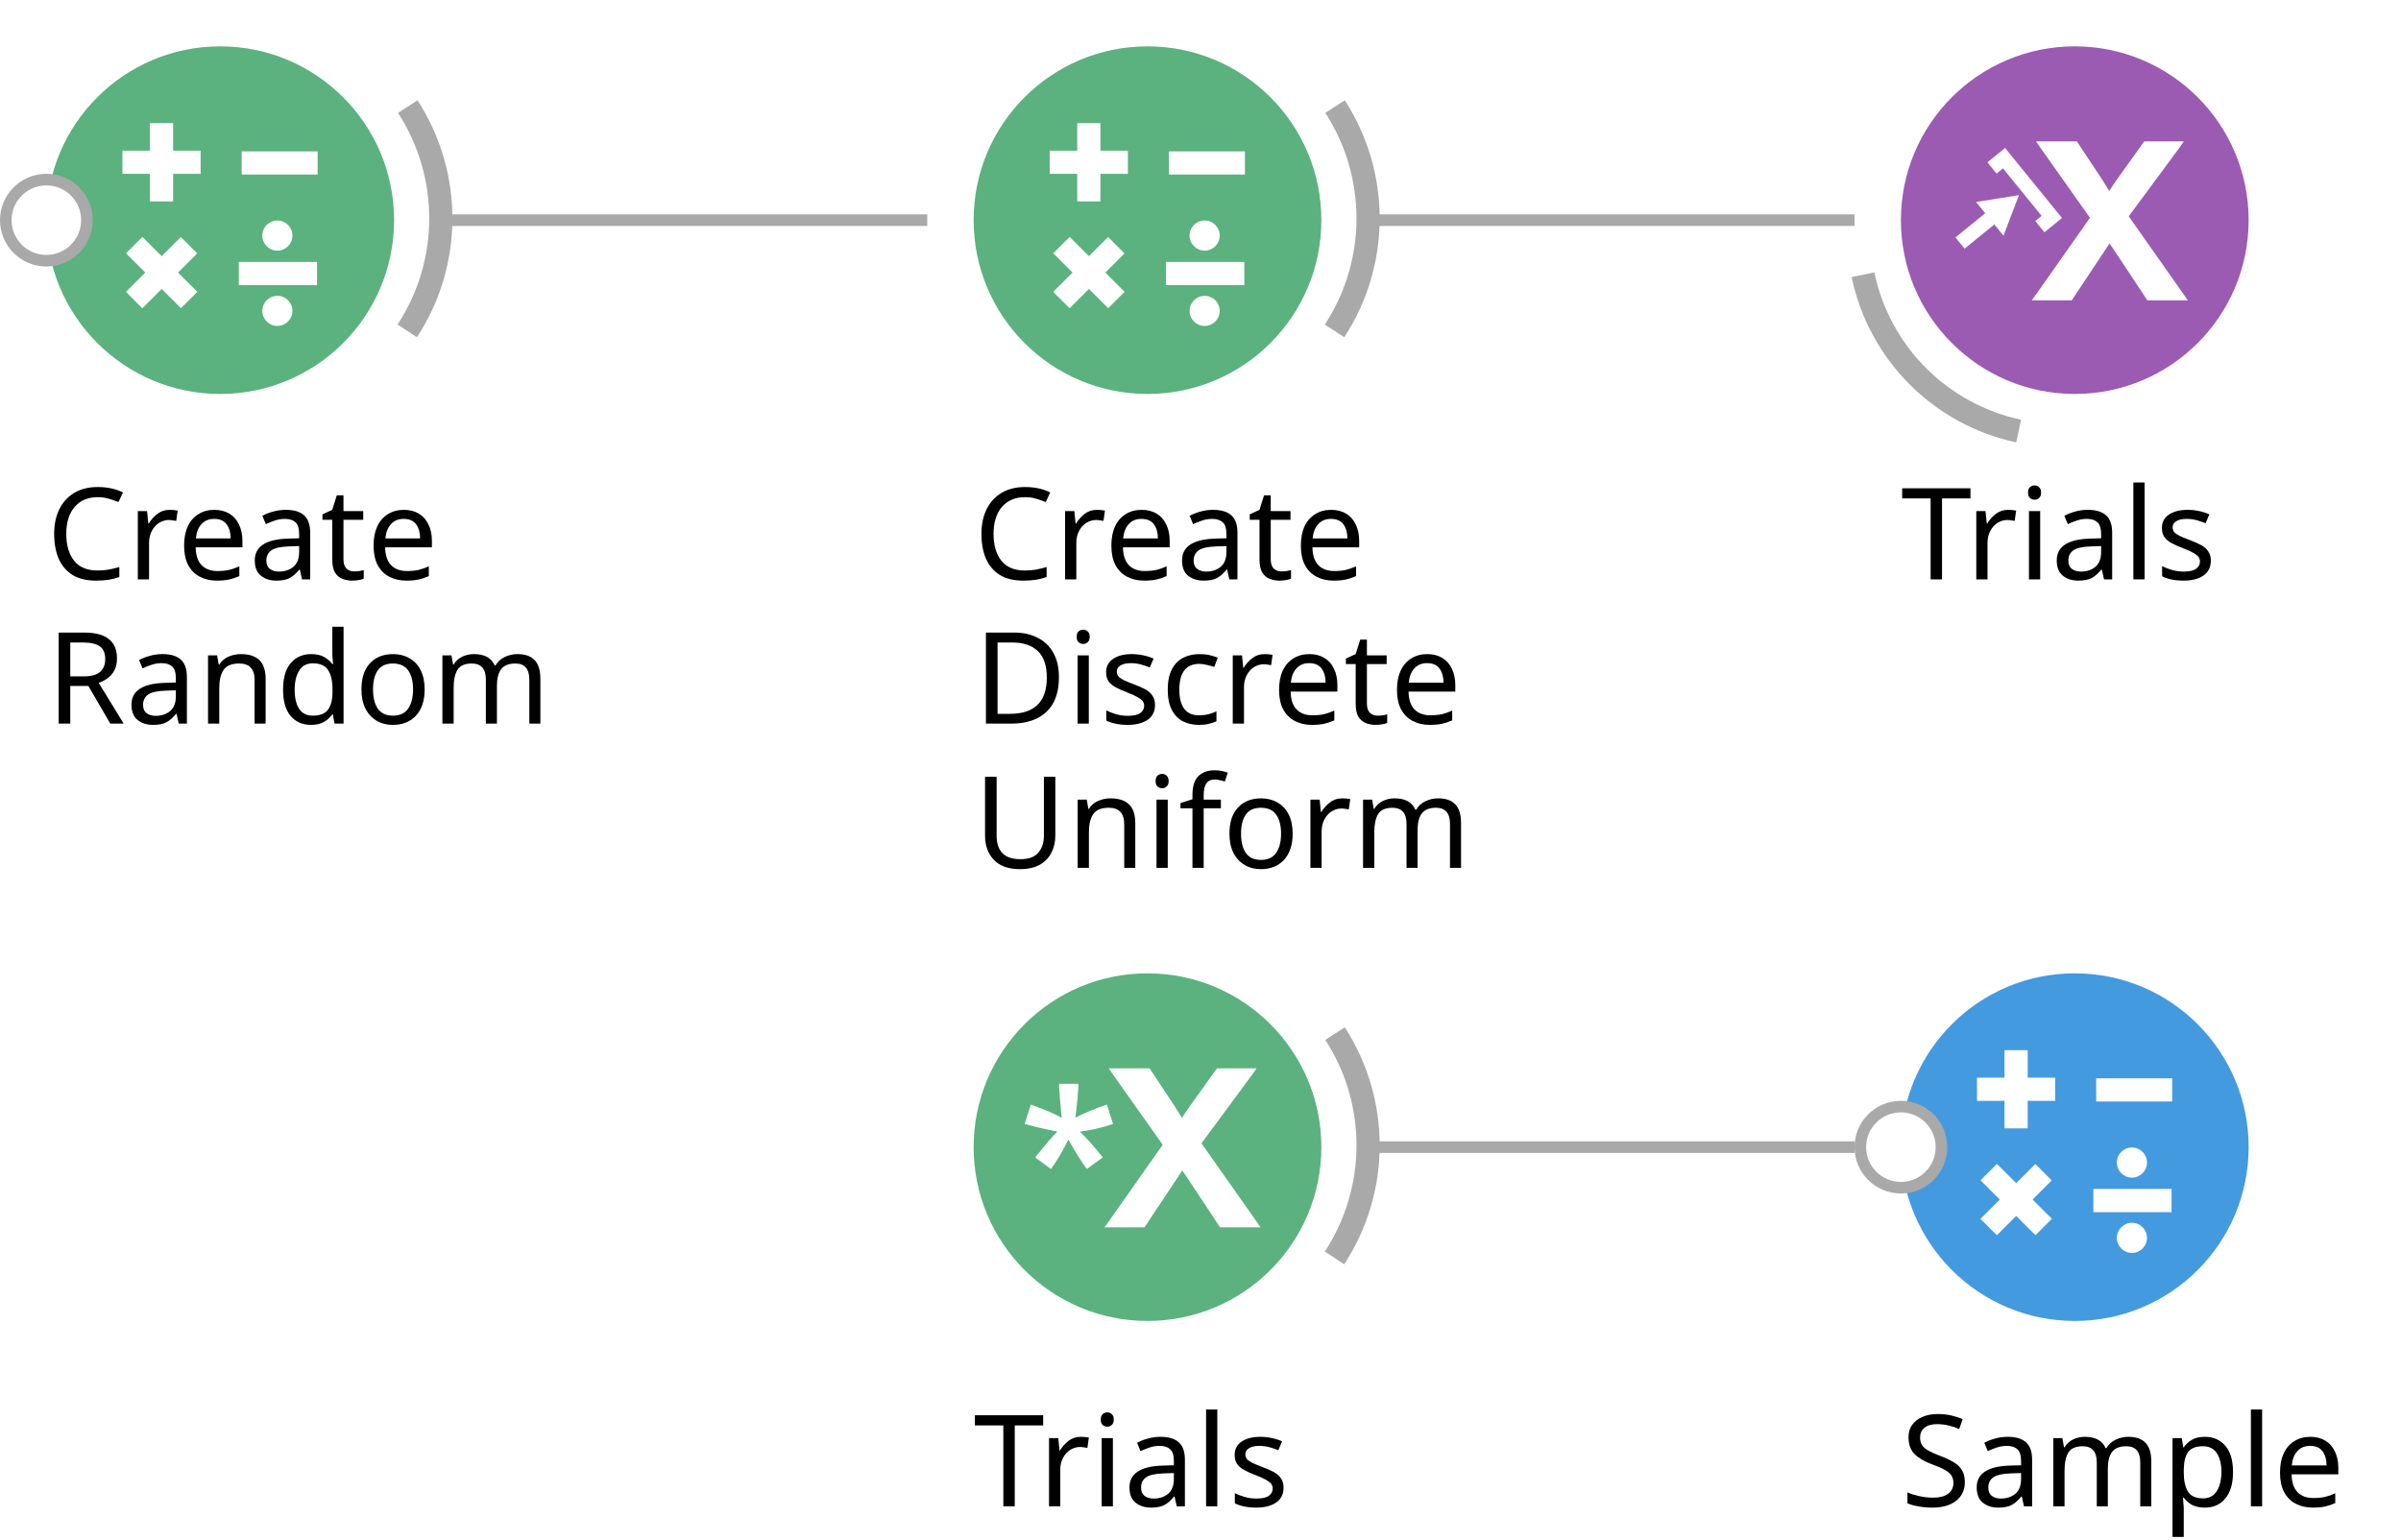
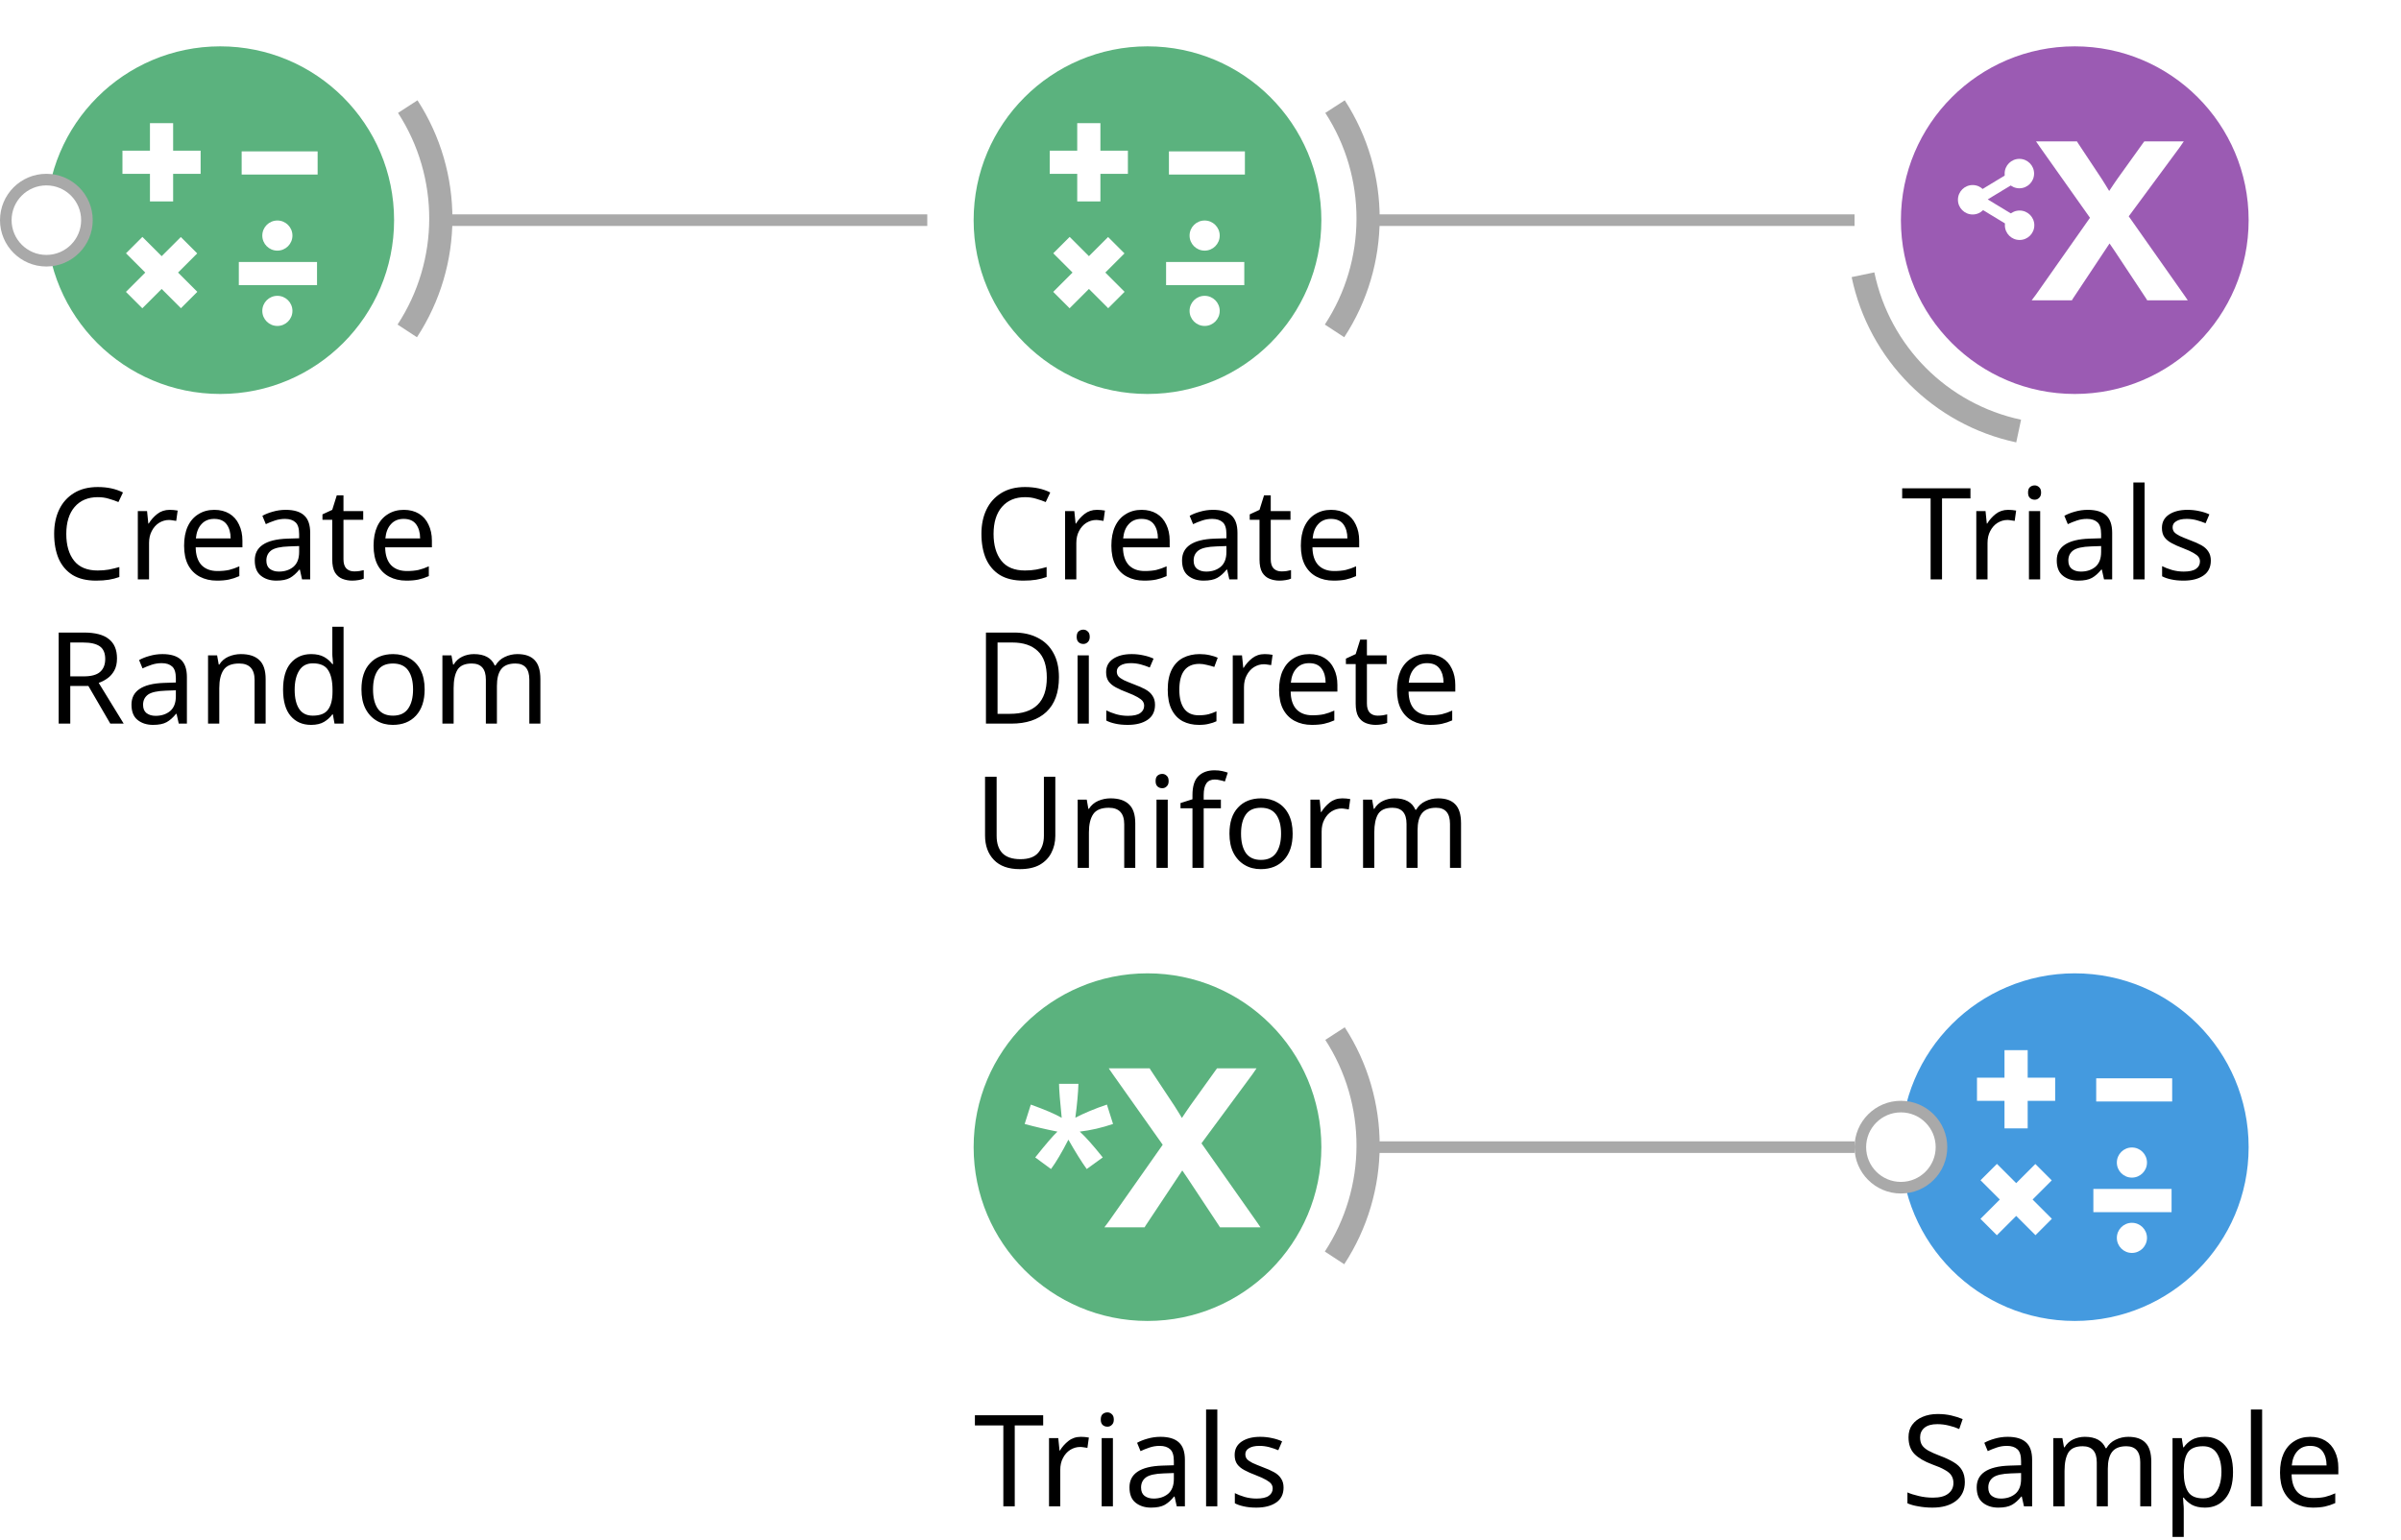
<svg xmlns="http://www.w3.org/2000/svg" width="207.145" height="132.825" id="SvgGdi_output">
  <style>text { fill: #000; } @media (prefers-color-scheme: dark) { text { fill: #eee; } }</style>
  <rect id="background" height="100.00%" style="fill:none;" width="100.00%" y="0.00" x="0.00" />
  <g style="shape-rendering:auto;" id="root_group">
    <line y1="19.00" style="stroke:rgb(169,169,169);fill:none;stroke-linecap:butt;stroke-miterlimit:9;opacity:1;stroke-width:1;stroke-linejoin:miter;" id="2" x2="160.00" y2="19.00" x1="118.00" />
    <line y1="99.00" style="stroke:rgb(169,169,169);fill:none;stroke-linecap:butt;stroke-miterlimit:9;opacity:1;stroke-width:1;stroke-linejoin:miter;" id="3" x2="160.00" y2="99.00" x1="118.00" />
    <line y1="19.00" style="stroke:rgb(169,169,169);fill:none;stroke-linecap:butt;stroke-miterlimit:9;opacity:1;stroke-width:1;stroke-linejoin:miter;" id="4" x2="80.00" y2="19.00" x1="38.00" />
    <path style="stroke:rgb(169,169,169);fill:none;stroke-linecap:butt;stroke-miterlimit:9;opacity:1;stroke-width:2;stroke-linejoin:miter;" transform="matrix(1.00 0.00 0.00 1.00 164.00 4.00 ) " id="38" d="M 10.158 33.2 C 3.405 31.759 -1.861 26.469 -3.271 19.71 " />
    <ellipse id="39" cy="15.00" cx="15.00" transform="matrix(1.00 0.00 0.00 1.00 164.00 4.00 ) " rx="15.00" ry="15.00" style="stroke:none;opacity:1;fill:rgb(155,91,179);" />
-     <path d="M 11.656 8.2 12 8.7 16.312 14.794 11.656 21.419 11.281 21.919 14.75 21.919 14.844 21.762 18 17.012 18.469 17.7 21.156 21.762 21.25 21.919 24.75 21.919 24.406 21.419 19.656 14.669 24.062 8.7 24.406 8.2 21 8.2 20.906 8.325 18.687 11.419 C 18.463 11.729 18.223 12.106 17.968 12.481 17.77 12.155 17.587 11.842 17.312 11.419 L 15.281 8.356 15.187 8.2 11.656 8.2 z " style="stroke:none;fill-rule:evenodd;opacity:1;fill:rgb(255,255,255);" transform="matrix(1.00 0.00 0.00 1.00 164.00 4.00 ) " id="45" />
-     <path style="stroke:rgb(255,255,255);fill:none;stroke-linecap:butt;stroke-miterlimit:9;opacity:1;stroke-width:1.25;stroke-linejoin:miter;" transform="matrix(1.00 0.00 0.00 1.00 164.00 4.00 ) " id="46" d="M 7.859 10.494 8.895 9.651 13.019 14.722 11.989 15.56 " />
-     <path style="stroke:rgb(255,255,255);fill:none;stroke-linecap:butt;stroke-miterlimit:9;opacity:1;stroke-width:1.25;stroke-linejoin:miter;" transform="matrix(1.00 0.00 0.00 1.00 164.00 4.00 ) " id="47" d="M 5.1 16.975 7.688 14.871 " />
-     <path style="stroke:none;fill-rule:evenodd;opacity:1;fill:rgb(255,255,255);" transform="matrix(1.00 0.00 0.00 1.00 164.00 4.00 ) " id="48" d="M 8.85 16.342 6.485 13.434 10.186 12.839 9.518 14.591 z " />
-     <text id="49" transform="matrix(1.00 0.00 0.00 1.00 0.00 0.00 ) " x="164.00px" y="39.00px" style="stroke:none;clip-path:url(#51_text_clipper);font-family:Microsoft Sans Serif;font-size:8.25pt;opacity:1;">
-       <tspan dy="8.25pt" id="53">Trials</tspan>
+     <path d="M 11.656 8.2 12 8.7 16.312 14.794 11.656 21.419 11.281 21.919 14.75 21.919 14.844 21.762 18 17.012 18.469 17.7 21.156 21.762 21.25 21.919 24.75 21.919 24.406 21.419 19.656 14.669 24.062 8.7 24.406 8.2 21 8.2 20.906 8.325 18.687 11.419 C 18.463 11.729 18.223 12.106 17.968 12.481 17.77 12.155 17.587 11.842 17.312 11.419 L 15.281 8.356 15.187 8.2 11.656 8.2 z " style="stroke:none;fill-rule:evenodd;opacity:1;fill:rgb(255,255,255);" transform="matrix(1.00 0.00 0.00 1.00 164.00 4.00 ) " id="47" />
+     <path transform="matrix(1.00 0.00 0.00 1.00 164.00 4.00 ) " id="48" d="M 9.416 11.456 6.524 13.209 9.436 14.974 " style="stroke:rgb(255,255,255);fill:none;stroke-linecap:butt;stroke-miterlimit:9;opacity:1;stroke-width:1;stroke-linejoin:miter;" />
+     <ellipse id="49" cy="10.98" cx="10.22" transform="matrix(1.00 0.00 0.00 1.00 164.00 4.00 ) " rx="1.27" ry="1.27" style="stroke:none;opacity:1;fill:rgb(255,255,255);" />
+     <ellipse id="50" cy="15.44" cx="10.24" transform="matrix(1.00 0.00 0.00 1.00 164.00 4.00 ) " rx="1.27" ry="1.27" style="stroke:none;opacity:1;fill:rgb(255,255,255);" />
+     <ellipse id="51" cy="13.24" cx="6.19" transform="matrix(1.00 0.00 0.00 1.00 164.00 4.00 ) " rx="1.27" ry="1.27" style="stroke:none;opacity:1;fill:rgb(255,255,255);" />
+     <text id="52" transform="matrix(1.00 0.00 0.00 1.00 0.00 0.00 ) " x="164.00px" y="39.00px" style="stroke:none;clip-path:url(#54_text_clipper);font-family:Microsoft Sans Serif;font-size:8.25pt;opacity:1;">
+       <tspan dy="8.25pt" id="56">Trials</tspan>
    </text>
-     <ellipse id="57" cy="15.00" cx="15.00" transform="matrix(1.00 0.00 0.00 1.00 164.00 84.00 ) " rx="15.00" ry="15.00" style="stroke:none;opacity:1;fill:rgb(68,154,223);" />
-     <path d="M 16.849 10.062 23.403 10.062 M 16.604 19.608 23.351 19.608 M 12.307 17.162 7.572 21.897 M 7.577 17.152 12.317 21.892 M 6.564 10.005 13.309 10.005 M 9.937 6.629 9.937 13.381 " style="stroke:rgb(255,255,255);fill:none;stroke-linecap:butt;stroke-miterlimit:9;opacity:1;stroke-width:2;stroke-linejoin:miter;" transform="matrix(1.00 0.00 0.00 1.00 164.00 84.00 ) " id="62" />
-     <ellipse id="63" cy="16.33" cx="19.93" transform="matrix(1.00 0.00 0.00 1.00 164.00 84.00 ) " rx="1.30" ry="1.30" style="stroke:none;opacity:1;fill:rgb(255,255,255);" />
-     <ellipse id="64" cy="22.83" cx="19.93" transform="matrix(1.00 0.00 0.00 1.00 164.00 84.00 ) " rx="1.30" ry="1.30" style="stroke:none;opacity:1;fill:rgb(255,255,255);" />
-     <ellipse id="65" cy="99.00" cx="164.00" rx="3.00" ry="3.00" style="stroke:rgb(169,169,169);fill:none;stroke-linecap:butt;stroke-miterlimit:9;opacity:1;stroke-width:2;stroke-linejoin:miter;" />
-     <ellipse id="66" cy="99.00" cx="164.00" rx="3.00" ry="3.00" style="stroke:none;opacity:1;fill:rgb(255,255,255);" />
-     <text id="67" transform="matrix(1.00 0.00 0.00 1.00 0.00 0.00 ) " x="164.00px" y="119.00px" style="stroke:none;clip-path:url(#69_text_clipper);font-family:Microsoft Sans Serif;font-size:8.25pt;opacity:1;">
-       <tspan dy="8.25pt" id="71">Sample</tspan>
+     <ellipse id="60" cy="15.00" cx="15.00" transform="matrix(1.00 0.00 0.00 1.00 164.00 84.00 ) " rx="15.00" ry="15.00" style="stroke:none;opacity:1;fill:rgb(68,154,223);" />
+     <path d="M 16.849 10.062 23.403 10.062 M 16.604 19.608 23.351 19.608 M 12.307 17.162 7.572 21.897 M 7.577 17.152 12.317 21.892 M 6.564 10.005 13.309 10.005 M 9.937 6.629 9.937 13.381 " style="stroke:rgb(255,255,255);fill:none;stroke-linecap:butt;stroke-miterlimit:9;opacity:1;stroke-width:2;stroke-linejoin:miter;" transform="matrix(1.00 0.00 0.00 1.00 164.00 84.00 ) " id="65" />
+     <ellipse id="66" cy="16.33" cx="19.93" transform="matrix(1.00 0.00 0.00 1.00 164.00 84.00 ) " rx="1.30" ry="1.30" style="stroke:none;opacity:1;fill:rgb(255,255,255);" />
+     <ellipse id="67" cy="22.83" cx="19.93" transform="matrix(1.00 0.00 0.00 1.00 164.00 84.00 ) " rx="1.30" ry="1.30" style="stroke:none;opacity:1;fill:rgb(255,255,255);" />
+     <ellipse id="68" cy="99.00" cx="164.00" rx="3.00" ry="3.00" style="stroke:rgb(169,169,169);fill:none;stroke-linecap:butt;stroke-miterlimit:9;opacity:1;stroke-width:2;stroke-linejoin:miter;" />
+     <ellipse id="69" cy="99.00" cx="164.00" rx="3.00" ry="3.00" style="stroke:none;opacity:1;fill:rgb(255,255,255);" />
+     <text id="70" transform="matrix(1.00 0.00 0.00 1.00 0.00 0.00 ) " x="164.00px" y="119.00px" style="stroke:none;clip-path:url(#72_text_clipper);font-family:Microsoft Sans Serif;font-size:8.25pt;opacity:1;">
+       <tspan dy="8.25pt" id="74">Sample</tspan>
    </text>
-     <path d="M 31.179 5.2 C 34.998 11.092 34.981 18.682 31.136 24.557 " style="stroke:rgb(169,169,169);fill:none;stroke-linecap:butt;stroke-miterlimit:9;opacity:1;stroke-width:2;stroke-linejoin:miter;" transform="matrix(1.00 0.00 0.00 1.00 84.00 4.00 ) " id="76" />
-     <ellipse id="77" cy="15.00" cx="15.00" transform="matrix(1.00 0.00 0.00 1.00 84.00 4.00 ) " rx="15.00" ry="15.00" style="stroke:none;opacity:1;fill:rgb(91,178,126);" />
-     <path d="M 16.849 10.062 23.403 10.062 M 16.604 19.608 23.351 19.608 M 12.307 17.162 7.572 21.897 M 7.577 17.152 12.317 21.892 M 6.564 10.005 13.309 10.005 M 9.937 6.629 9.937 13.381 " style="stroke:rgb(255,255,255);fill:none;stroke-linecap:butt;stroke-miterlimit:9;opacity:1;stroke-width:2;stroke-linejoin:miter;" transform="matrix(1.00 0.00 0.00 1.00 84.00 4.00 ) " id="78" />
-     <ellipse id="79" cy="16.33" cx="19.93" transform="matrix(1.00 0.00 0.00 1.00 84.00 4.00 ) " rx="1.30" ry="1.30" style="stroke:none;opacity:1;fill:rgb(255,255,255);" />
-     <ellipse id="80" cy="22.83" cx="19.93" transform="matrix(1.00 0.00 0.00 1.00 84.00 4.00 ) " rx="1.30" ry="1.30" style="stroke:none;opacity:1;fill:rgb(255,255,255);" />
-     <text id="81" transform="matrix(1.00 0.00 0.00 1.00 0.00 0.00 ) " x="84.00px" y="39.00px" style="stroke:none;clip-path:url(#83_text_clipper);font-family:Microsoft Sans Serif;font-size:8.25pt;opacity:1;">
-       <tspan dy="8.25pt" id="85">Create</tspan>
+     <path d="M 31.179 5.2 C 34.998 11.092 34.981 18.682 31.136 24.557 " style="stroke:rgb(169,169,169);fill:none;stroke-linecap:butt;stroke-miterlimit:9;opacity:1;stroke-width:2;stroke-linejoin:miter;" transform="matrix(1.00 0.00 0.00 1.00 84.00 4.00 ) " id="79" />
+     <ellipse id="80" cy="15.00" cx="15.00" transform="matrix(1.00 0.00 0.00 1.00 84.00 4.00 ) " rx="15.00" ry="15.00" style="stroke:none;opacity:1;fill:rgb(91,178,126);" />
+     <path d="M 16.849 10.062 23.403 10.062 M 16.604 19.608 23.351 19.608 M 12.307 17.162 7.572 21.897 M 7.577 17.152 12.317 21.892 M 6.564 10.005 13.309 10.005 M 9.937 6.629 9.937 13.381 " style="stroke:rgb(255,255,255);fill:none;stroke-linecap:butt;stroke-miterlimit:9;opacity:1;stroke-width:2;stroke-linejoin:miter;" transform="matrix(1.00 0.00 0.00 1.00 84.00 4.00 ) " id="81" />
+     <ellipse id="82" cy="16.33" cx="19.93" transform="matrix(1.00 0.00 0.00 1.00 84.00 4.00 ) " rx="1.30" ry="1.30" style="stroke:none;opacity:1;fill:rgb(255,255,255);" />
+     <ellipse id="83" cy="22.83" cx="19.93" transform="matrix(1.00 0.00 0.00 1.00 84.00 4.00 ) " rx="1.30" ry="1.30" style="stroke:none;opacity:1;fill:rgb(255,255,255);" />
+     <text id="84" transform="matrix(1.00 0.00 0.00 1.00 0.00 0.00 ) " x="84.00px" y="39.00px" style="stroke:none;clip-path:url(#86_text_clipper);font-family:Microsoft Sans Serif;font-size:8.25pt;opacity:1;">
+       <tspan dy="8.25pt" id="88">Create</tspan>
    </text>
-     <text id="87" transform="matrix(1.00 0.00 0.00 1.00 0.00 0.00 ) " x="84.00px" y="51.45px" style="stroke:none;clip-path:url(#89_text_clipper);font-family:Microsoft Sans Serif;font-size:8.25pt;opacity:1;">
-       <tspan dy="8.25pt" id="91">Discrete</tspan>
+     <text id="90" transform="matrix(1.00 0.00 0.00 1.00 0.00 0.00 ) " x="84.00px" y="51.45px" style="stroke:none;clip-path:url(#92_text_clipper);font-family:Microsoft Sans Serif;font-size:8.25pt;opacity:1;">
+       <tspan dy="8.25pt" id="94">Discrete</tspan>
    </text>
-     <text id="93" transform="matrix(1.00 0.00 0.00 1.00 0.00 0.00 ) " x="84.00px" y="63.90px" style="stroke:none;clip-path:url(#95_text_clipper);font-family:Microsoft Sans Serif;font-size:8.25pt;opacity:1;">
-       <tspan dy="8.25pt" id="97">Uniform</tspan>
+     <text id="96" transform="matrix(1.00 0.00 0.00 1.00 0.00 0.00 ) " x="84.00px" y="63.90px" style="stroke:none;clip-path:url(#98_text_clipper);font-family:Microsoft Sans Serif;font-size:8.25pt;opacity:1;">
+       <tspan dy="8.25pt" id="100">Uniform</tspan>
    </text>
-     <path d="M 31.179 5.2 C 34.998 11.092 34.981 18.682 31.136 24.557 " style="stroke:rgb(169,169,169);fill:none;stroke-linecap:butt;stroke-miterlimit:9;opacity:1;stroke-width:2;stroke-linejoin:miter;" transform="matrix(1.00 0.00 0.00 1.00 84.00 84.00 ) " id="99" />
-     <ellipse id="100" cy="15.00" cx="15.00" transform="matrix(1.00 0.00 0.00 1.00 84.00 84.00 ) " rx="15.00" ry="15.00" style="stroke:none;opacity:1;fill:rgb(91,178,126);" />
-     <path style="stroke:none;fill-rule:evenodd;opacity:1;fill:rgb(255,255,255);" transform="matrix(1.00 0.00 0.00 1.00 84.00 84.00 ) " id="104" d="M 4.403 13 4.933 11.327 C 6.156 11.767 7.045 12.148 7.598 12.47 7.452 11.048 7.375 10.07 7.368 9.535 L 9.04 9.535 C 9.017 10.313 8.929 11.287 8.775 12.458 9.567 12.05 10.475 11.672 11.498 11.327 L 12.028 13 C 11.052 13.33 10.094 13.55 9.156 13.66 9.625 14.077 10.286 14.819 11.14 15.888 L 9.756 16.889 C 9.31 16.269 8.783 15.424 8.175 14.355 7.606 15.463 7.106 16.308 6.675 16.889 L 5.314 15.888 C 6.206 14.764 6.845 14.022 7.229 13.66 6.237 13.464 5.295 13.244 4.403 13 z " />
-     <path d="M 11.656 8.2 12 8.7 16.312 14.794 11.656 21.419 11.281 21.919 14.75 21.919 14.844 21.762 18 17.012 18.469 17.7 21.156 21.762 21.25 21.919 24.75 21.919 24.406 21.419 19.656 14.669 24.062 8.7 24.406 8.2 21 8.2 20.906 8.325 18.687 11.419 C 18.463 11.729 18.223 12.106 17.968 12.481 17.77 12.155 17.587 11.842 17.312 11.419 L 15.281 8.356 15.187 8.2 11.656 8.2 z " style="stroke:none;fill-rule:evenodd;opacity:1;fill:rgb(255,255,255);" transform="matrix(1.00 0.00 0.00 1.00 84.00 84.00 ) " id="105" />
-     <text id="106" transform="matrix(1.00 0.00 0.00 1.00 0.00 0.00 ) " x="84.00px" y="119.00px" style="stroke:none;clip-path:url(#108_text_clipper);font-family:Microsoft Sans Serif;font-size:8.25pt;opacity:1;">
-       <tspan dy="8.25pt" id="110">Trials</tspan>
+     <path d="M 31.179 5.2 C 34.998 11.092 34.981 18.682 31.136 24.557 " style="stroke:rgb(169,169,169);fill:none;stroke-linecap:butt;stroke-miterlimit:9;opacity:1;stroke-width:2;stroke-linejoin:miter;" transform="matrix(1.00 0.00 0.00 1.00 84.00 84.00 ) " id="102" />
+     <ellipse id="103" cy="15.00" cx="15.00" transform="matrix(1.00 0.00 0.00 1.00 84.00 84.00 ) " rx="15.00" ry="15.00" style="stroke:none;opacity:1;fill:rgb(91,178,126);" />
+     <path style="stroke:none;fill-rule:evenodd;opacity:1;fill:rgb(255,255,255);" transform="matrix(1.00 0.00 0.00 1.00 84.00 84.00 ) " id="107" d="M 4.403 13 4.933 11.327 C 6.156 11.767 7.045 12.148 7.598 12.47 7.452 11.048 7.375 10.07 7.368 9.535 L 9.04 9.535 C 9.017 10.313 8.929 11.287 8.775 12.458 9.567 12.05 10.475 11.672 11.498 11.327 L 12.028 13 C 11.052 13.33 10.094 13.55 9.156 13.66 9.625 14.077 10.286 14.819 11.14 15.888 L 9.756 16.889 C 9.31 16.269 8.783 15.424 8.175 14.355 7.606 15.463 7.106 16.308 6.675 16.889 L 5.314 15.888 C 6.206 14.764 6.845 14.022 7.229 13.66 6.237 13.464 5.295 13.244 4.403 13 z " />
+     <path d="M 11.656 8.2 12 8.7 16.312 14.794 11.656 21.419 11.281 21.919 14.75 21.919 14.844 21.762 18 17.012 18.469 17.7 21.156 21.762 21.25 21.919 24.75 21.919 24.406 21.419 19.656 14.669 24.062 8.7 24.406 8.2 21 8.2 20.906 8.325 18.687 11.419 C 18.463 11.729 18.223 12.106 17.968 12.481 17.77 12.155 17.587 11.842 17.312 11.419 L 15.281 8.356 15.187 8.2 11.656 8.2 z " style="stroke:none;fill-rule:evenodd;opacity:1;fill:rgb(255,255,255);" transform="matrix(1.00 0.00 0.00 1.00 84.00 84.00 ) " id="108" />
+     <text id="109" transform="matrix(1.00 0.00 0.00 1.00 0.00 0.00 ) " x="84.00px" y="119.00px" style="stroke:none;clip-path:url(#111_text_clipper);font-family:Microsoft Sans Serif;font-size:8.25pt;opacity:1;">
+       <tspan dy="8.25pt" id="113">Trials</tspan>
    </text>
-     <path d="M 31.179 5.2 C 34.998 11.092 34.981 18.682 31.136 24.557 " style="stroke:rgb(169,169,169);fill:none;stroke-linecap:butt;stroke-miterlimit:9;opacity:1;stroke-width:2;stroke-linejoin:miter;" transform="matrix(1.00 0.00 0.00 1.00 4.00 4.00 ) " id="112" />
-     <ellipse id="113" cy="15.00" cx="15.00" transform="matrix(1.00 0.00 0.00 1.00 4.00 4.00 ) " rx="15.00" ry="15.00" style="stroke:none;opacity:1;fill:rgb(91,178,126);" />
-     <path d="M 16.849 10.062 23.403 10.062 M 16.604 19.608 23.351 19.608 M 12.307 17.162 7.572 21.897 M 7.577 17.152 12.317 21.892 M 6.564 10.005 13.309 10.005 M 9.937 6.629 9.937 13.381 " style="stroke:rgb(255,255,255);fill:none;stroke-linecap:butt;stroke-miterlimit:9;opacity:1;stroke-width:2;stroke-linejoin:miter;" transform="matrix(1.00 0.00 0.00 1.00 4.00 4.00 ) " id="114" />
-     <ellipse id="115" cy="16.33" cx="19.93" transform="matrix(1.00 0.00 0.00 1.00 4.00 4.00 ) " rx="1.30" ry="1.30" style="stroke:none;opacity:1;fill:rgb(255,255,255);" />
-     <ellipse id="116" cy="22.83" cx="19.93" transform="matrix(1.00 0.00 0.00 1.00 4.00 4.00 ) " rx="1.30" ry="1.30" style="stroke:none;opacity:1;fill:rgb(255,255,255);" />
-     <ellipse id="117" cy="19.00" cx="4.00" rx="3.00" ry="3.00" style="stroke:rgb(169,169,169);fill:none;stroke-linecap:butt;stroke-miterlimit:9;opacity:1;stroke-width:2;stroke-linejoin:miter;" />
-     <ellipse id="118" cy="19.00" cx="4.00" rx="3.00" ry="3.00" style="stroke:none;opacity:1;fill:rgb(255,255,255);" />
-     <text id="119" transform="matrix(1.00 0.00 0.00 1.00 0.00 0.00 ) " x="4.00px" y="39.00px" style="stroke:none;clip-path:url(#121_text_clipper);font-family:Microsoft Sans Serif;font-size:8.25pt;opacity:1;">
-       <tspan dy="8.25pt" id="123">Create</tspan>
+     <path d="M 31.179 5.2 C 34.998 11.092 34.981 18.682 31.136 24.557 " style="stroke:rgb(169,169,169);fill:none;stroke-linecap:butt;stroke-miterlimit:9;opacity:1;stroke-width:2;stroke-linejoin:miter;" transform="matrix(1.00 0.00 0.00 1.00 4.00 4.00 ) " id="115" />
+     <ellipse id="116" cy="15.00" cx="15.00" transform="matrix(1.00 0.00 0.00 1.00 4.00 4.00 ) " rx="15.00" ry="15.00" style="stroke:none;opacity:1;fill:rgb(91,178,126);" />
+     <path d="M 16.849 10.062 23.403 10.062 M 16.604 19.608 23.351 19.608 M 12.307 17.162 7.572 21.897 M 7.577 17.152 12.317 21.892 M 6.564 10.005 13.309 10.005 M 9.937 6.629 9.937 13.381 " style="stroke:rgb(255,255,255);fill:none;stroke-linecap:butt;stroke-miterlimit:9;opacity:1;stroke-width:2;stroke-linejoin:miter;" transform="matrix(1.00 0.00 0.00 1.00 4.00 4.00 ) " id="117" />
+     <ellipse id="118" cy="16.33" cx="19.93" transform="matrix(1.00 0.00 0.00 1.00 4.00 4.00 ) " rx="1.30" ry="1.30" style="stroke:none;opacity:1;fill:rgb(255,255,255);" />
+     <ellipse id="119" cy="22.83" cx="19.93" transform="matrix(1.00 0.00 0.00 1.00 4.00 4.00 ) " rx="1.30" ry="1.30" style="stroke:none;opacity:1;fill:rgb(255,255,255);" />
+     <ellipse id="120" cy="19.00" cx="4.00" rx="3.00" ry="3.00" style="stroke:rgb(169,169,169);fill:none;stroke-linecap:butt;stroke-miterlimit:9;opacity:1;stroke-width:2;stroke-linejoin:miter;" />
+     <ellipse id="121" cy="19.00" cx="4.00" rx="3.00" ry="3.00" style="stroke:none;opacity:1;fill:rgb(255,255,255);" />
+     <text id="122" transform="matrix(1.00 0.00 0.00 1.00 0.00 0.00 ) " x="4.00px" y="39.00px" style="stroke:none;clip-path:url(#124_text_clipper);font-family:Microsoft Sans Serif;font-size:8.25pt;opacity:1;">
+       <tspan dy="8.25pt" id="126">Create</tspan>
    </text>
-     <text id="125" transform="matrix(1.00 0.00 0.00 1.00 0.00 0.00 ) " x="4.00px" y="51.45px" style="stroke:none;clip-path:url(#127_text_clipper);font-family:Microsoft Sans Serif;font-size:8.25pt;opacity:1;">
-       <tspan dy="8.25pt" id="129">Random</tspan>
+     <text id="128" transform="matrix(1.00 0.00 0.00 1.00 0.00 0.00 ) " x="4.00px" y="51.45px" style="stroke:none;clip-path:url(#130_text_clipper);font-family:Microsoft Sans Serif;font-size:8.25pt;opacity:1;">
+       <tspan dy="8.25pt" id="132">Random</tspan>
    </text>
  </g>
  <defs id="clips_hatches_and_gradients">
-     <clipPath id="51_text_clipper">
-       <rect x="164.00" y="39.00" width="31.49" height="13.83" id="52" />
+     <clipPath id="54_text_clipper">
+       <rect x="164.00" y="39.00" width="31.49" height="13.83" id="55" />
    </clipPath>
-     <clipPath id="69_text_clipper">
-       <rect x="164.00" y="119.00" width="42.15" height="13.83" id="70" />
+     <clipPath id="72_text_clipper">
+       <rect x="164.00" y="119.00" width="42.15" height="13.83" id="73" />
    </clipPath>
-     <clipPath id="83_text_clipper">
-       <rect x="84.00" y="39.00" width="45.28" height="41.48" id="84" />
+     <clipPath id="86_text_clipper">
+       <rect x="84.00" y="39.00" width="45.28" height="41.48" id="87" />
    </clipPath>
-     <clipPath id="89_text_clipper">
-       <rect x="84.00" y="51.45" width="45.28" height="41.48" id="90" />
+     <clipPath id="92_text_clipper">
+       <rect x="84.00" y="51.45" width="45.28" height="41.48" id="93" />
    </clipPath>
-     <clipPath id="95_text_clipper">
-       <rect x="84.00" y="63.90" width="45.28" height="41.48" id="96" />
+     <clipPath id="98_text_clipper">
+       <rect x="84.00" y="63.90" width="45.28" height="41.48" id="99" />
    </clipPath>
-     <clipPath id="108_text_clipper">
-       <rect x="84.00" y="119.00" width="31.49" height="13.83" id="109" />
+     <clipPath id="111_text_clipper">
+       <rect x="84.00" y="119.00" width="31.49" height="13.83" id="112" />
    </clipPath>
-     <clipPath id="121_text_clipper">
-       <rect x="4.00" y="39.00" width="46.49" height="27.65" id="122" />
+     <clipPath id="124_text_clipper">
+       <rect x="4.00" y="39.00" width="46.49" height="27.65" id="125" />
    </clipPath>
-     <clipPath id="127_text_clipper">
-       <rect x="4.00" y="51.45" width="46.49" height="27.65" id="128" />
+     <clipPath id="130_text_clipper">
+       <rect x="4.00" y="51.45" width="46.49" height="27.65" id="131" />
    </clipPath>
  </defs>
</svg>
